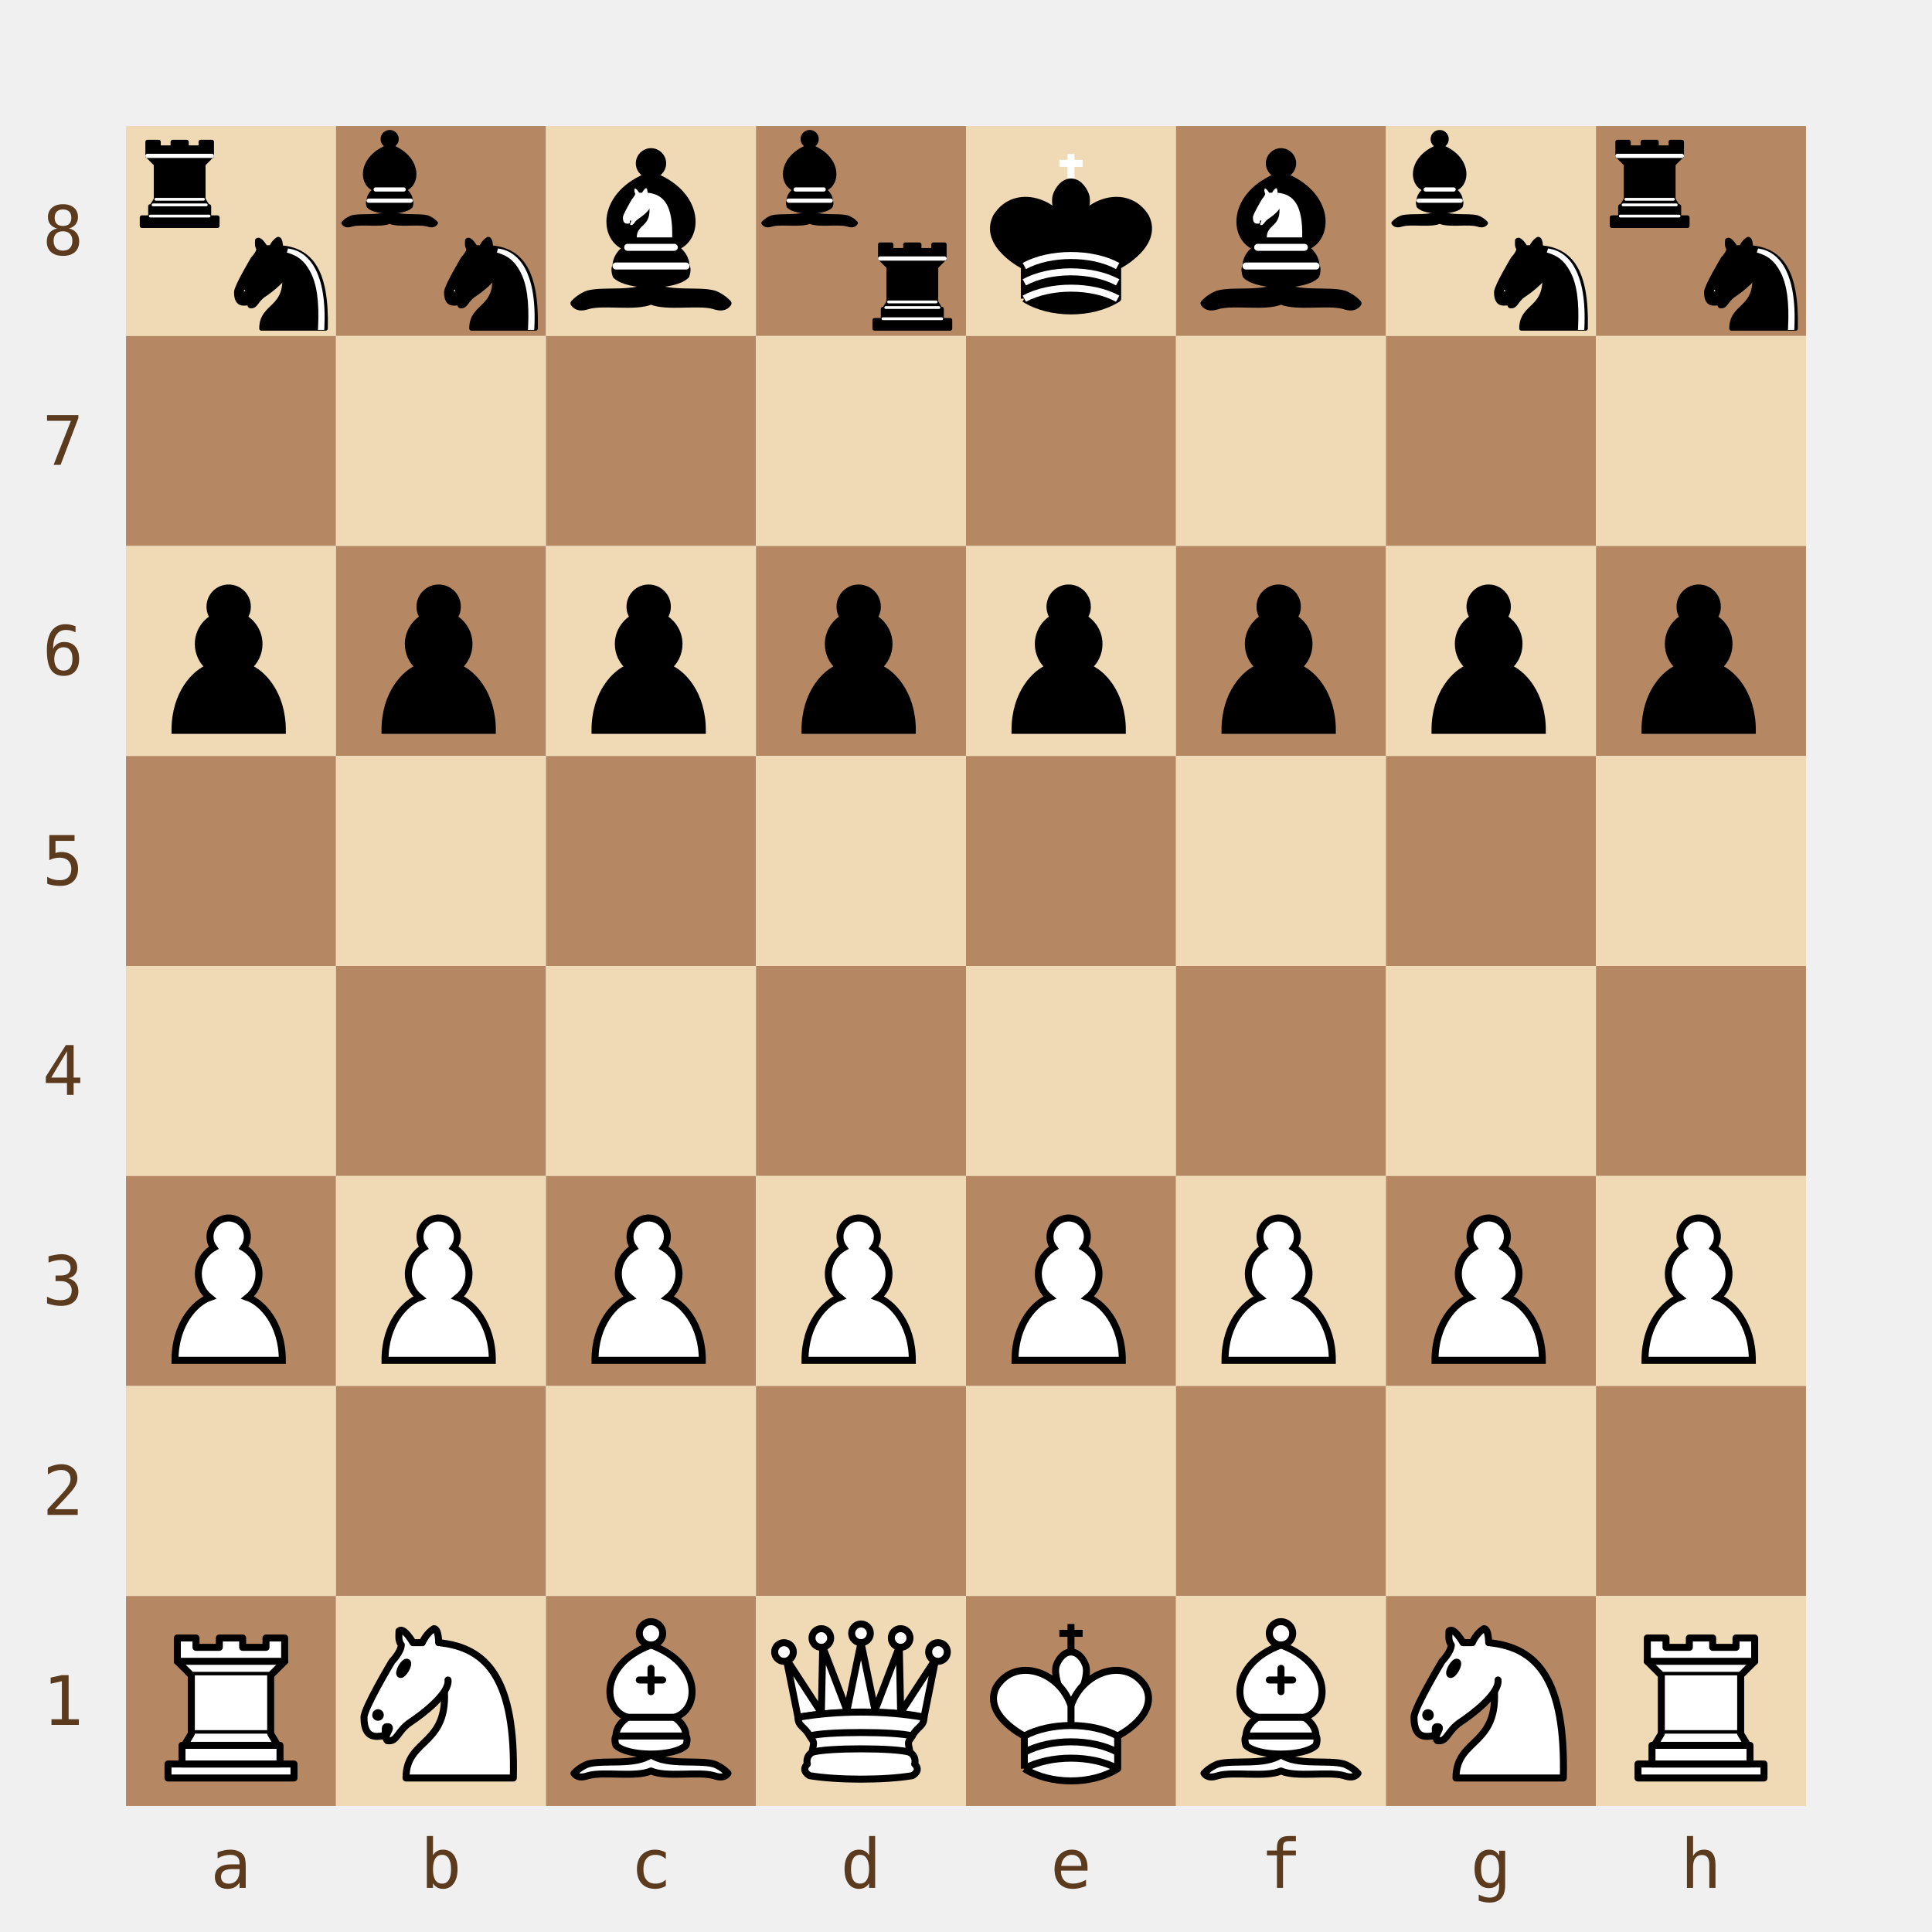
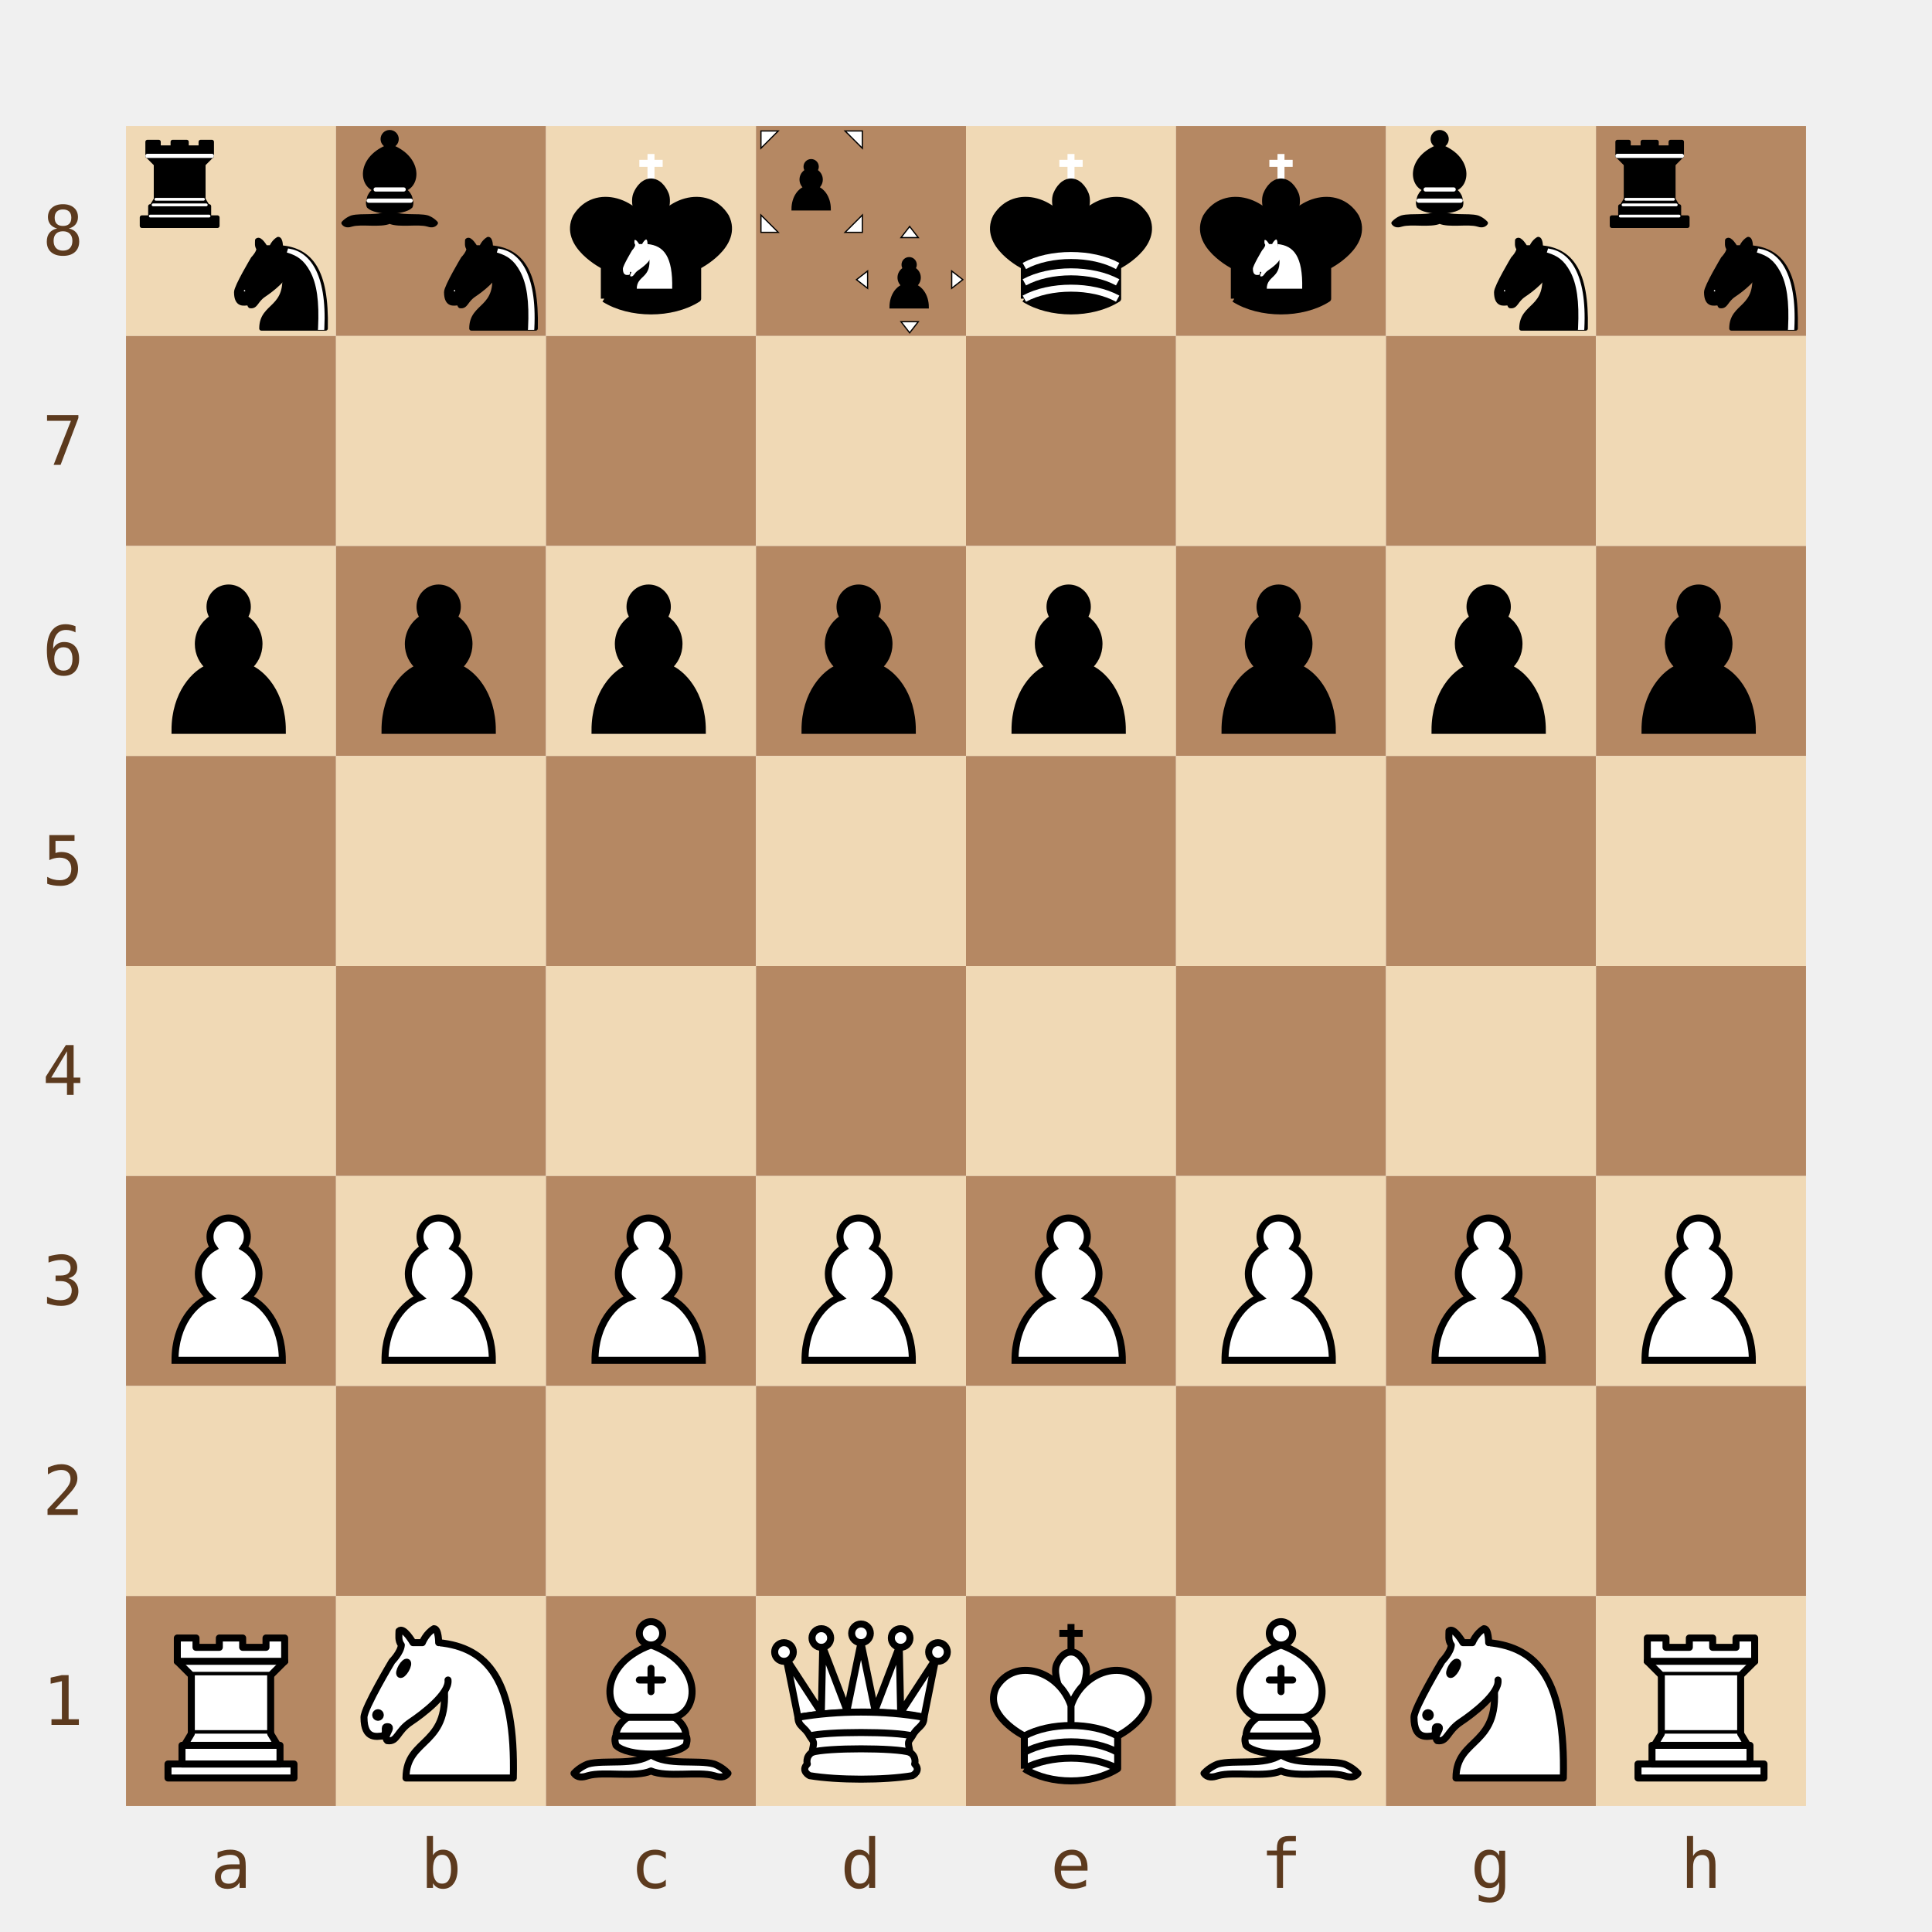
<svg xmlns="http://www.w3.org/2000/svg" width="368" height="368" viewBox="0 0 368 368">
  <defs>
    <symbol id="piece-l" viewBox="0 0 45 45">
      <g transform="translate(-2,-2) scale(0.6)">
        <g style="fill:#000;stroke:#000;stroke-width:1.5;stroke-linecap:round;stroke-linejoin:round">
          <path d="M 9,39 L 36,39 L 36,36 L 9,36 L 9,39 z" />
          <path d="M 12,36 L 12,32 L 33,32 L 33,36 L 12,36 z" />
          <path d="M 11,14 L 11,9 L 15,9 L 15,11 L 20,11 L 20,9 L 25,9 L 25,11 L 30,11 L 30,9 L 34,9 L 34,14" />
          <path d="M 34,14 L 31,17 L 14,17 L 11,14" />
          <path d="M 31,17 L 31,29.5 L 14,29.5 L 14,17" />
          <path d="M 31,29.5 L 32.5,32 L 12.5,32 L 14,29.5" />
          <path d="M 11,14 L 34,14" style="fill:none;stroke:#fff;stroke-linejoin:miter" />
          <path d="M 12,35.5 L 33,35.5" style="fill:none;stroke:#fff;stroke-width:1" />
          <path d="M 13,31.5 L 32,31.5" style="fill:none;stroke:#fff;stroke-width:1" />
          <path d="M 14,29.5 L 31,29.5" style="fill:none;stroke:#fff;stroke-width:1" />
        </g>
      </g>
      <g transform="translate(20,20) scale(0.6)">
        <g style="fill:none;stroke:#000;stroke-width:1.5;stroke-linecap:round;stroke-linejoin:round">
          <path d="M 22,10 C 32.5,11 38.5,18 38,39 L 15,39 C 15,30 25,32.5 23,18" style="fill:#000" />
          <path d="M 24,18 C 24.38,20.91 18.45,25.37 16,27 C 13,29 13.18,31.34 11,31 C 9.958,30.06 12.41,27.96 11,28 C 10,28 11.19,29.23 10,30 C 9,30 5.997,31 6,26 C 6,24 12,14 12,14 C 12,14 13.89,12.1 14,10.5 C 13.27,9.506 13.5,8.5 13.5,7.5 C 14.5,6.5 16.5,10 16.5,10 L 18.5,10 C 18.5,10 19.28,8.008 21,7 C 22,7 22,10 22,10" style="fill:#000" />
          <path d="M 9.5,25.5 A 0.5,0.5 0 1 1 8.5,25.5 A 0.5,0.5 0 1 1 9.5,25.5 z" style="fill:#fff" />
          <path d="M 15,15.5 A 0.5,1.5 0 1 1 14,15.5 A 0.5,1.5 0 1 1 15,15.5 z" transform="matrix(0.866,0.5,-0.5,0.866,9.693,-5.173)" style="fill:#fff" />
          <path d="M 24.55,10.4 L 24.1,11.85 L 24.6,12 C 27.75,13 30.25,14.49 32.5,18.75 C 34.75,23.01 35.75,29.06 35.25,39 L 35.2,39.5 L 37.45,39.5 L 37.5,39 C 38,28.94 36.62,22.15 34.25,17.66 C 31.88,13.17 28.46,11.02 25.06,10.5 L 24.55,10.4 z" style="fill:#fff;stroke:none" />
        </g>
      </g>
    </symbol>
    <symbol id="piece-h" viewBox="0 0 45 45">
      <g transform="translate(-2,-2) scale(0.6)">
        <g style="fill:none;stroke:#000;stroke-width:1.5;stroke-linecap:round;stroke-linejoin:round">
          <g style="fill:#000;stroke-linecap:butt">
            <path d="M 9,36 C 12.39,35.03 19.11,36.43 22.5,34 C 25.89,36.43 32.61,35.03 36,36 C 36,36 37.65,36.54 39,38 C 38.32,38.97 37.2,38.91 36,38.5 C 32.61,37.53 25.89,38.96 22.5,37.5 C 19.11,38.96 12.39,37.53 9,38.5 C 7.8,38.91 6.68,38.97 6,38 C 7.35,36.54 9,36 9,36 z" />
            <path d="M 15,32 C 17.5,34.5 27.5,34.5 30,32 C 30.5,30.5 30,30 30,30 C 30,27.5 27.5,26 27.5,26 C 33,24.5 33.5,14.5 22.5,10.5 C 11.5,14.5 12,24.5 17.5,26 C 17.5,26 15,27.5 15,30 C 15,30 14.5,30.5 15,32 z" />
            <path d="M 25,8 A 2.5,2.5 0 1 1 20,8 A 2.5,2.5 0 1 1 25,8 z" />
          </g>
          <path d="M 17.5,26 L 27.5,26 M 15,30 L 30,30" style="fill:none;stroke:#fff;stroke-linejoin:miter" />
        </g>
      </g>
      <g transform="translate(20,20) scale(0.6)">
        <g style="fill:none;stroke:#000;stroke-width:1.5;stroke-linecap:round;stroke-linejoin:round">
          <path d="M 22,10 C 32.5,11 38.5,18 38,39 L 15,39 C 15,30 25,32.5 23,18" style="fill:#000" />
          <path d="M 24,18 C 24.38,20.91 18.45,25.37 16,27 C 13,29 13.18,31.34 11,31 C 9.958,30.06 12.41,27.96 11,28 C 10,28 11.19,29.23 10,30 C 9,30 5.997,31 6,26 C 6,24 12,14 12,14 C 12,14 13.89,12.1 14,10.5 C 13.27,9.506 13.5,8.5 13.5,7.5 C 14.5,6.5 16.5,10 16.5,10 L 18.5,10 C 18.5,10 19.28,8.008 21,7 C 22,7 22,10 22,10" style="fill:#000" />
          <path d="M 9.5,25.5 A 0.5,0.5 0 1 1 8.5,25.5 A 0.5,0.5 0 1 1 9.5,25.5 z" style="fill:#fff" />
          <path d="M 15,15.5 A 0.5,1.5 0 1 1 14,15.5 A 0.5,1.5 0 1 1 15,15.5 z" transform="matrix(0.866,0.5,-0.5,0.866,9.693,-5.173)" style="fill:#fff" />
          <path d="M 24.55,10.4 L 24.1,11.85 L 24.6,12 C 27.75,13 30.25,14.49 32.5,18.75 C 34.75,23.01 35.75,29.06 35.25,39 L 35.2,39.5 L 37.45,39.5 L 37.5,39 C 38,28.94 36.62,22.15 34.25,17.66 C 31.88,13.17 28.46,11.02 25.06,10.5 L 24.55,10.4 z" style="fill:#fff;stroke:none" />
        </g>
      </g>
    </symbol>
-     <symbol id="piece-a" viewBox="0 0 45 45">
-       <g style="fill:none;stroke:#000;stroke-width:1.5;stroke-linecap:round;stroke-linejoin:round">
-         <g style="fill:#000;stroke-linecap:butt">
-           <path d="M 9,36 C 12.39,35.03 19.11,36.43 22.5,34 C 25.89,36.43 32.61,35.03 36,36 C 36,36 37.65,36.54 39,38 C 38.32,38.97 37.2,38.91 36,38.5 C 32.61,37.53 25.89,38.96 22.5,37.5 C 19.11,38.96 12.39,37.53 9,38.5 C 7.8,38.91 6.68,38.97 6,38 C 7.35,36.54 9,36 9,36 z" />
-           <path d="M 15,32 C 17.5,34.5 27.5,34.5 30,32 C 30.5,30.5 30,30 30,30 C 30,27.5 27.5,26 27.5,26 C 33,24.5 33.5,14.5 22.5,10.5 C 11.5,14.5 12,24.5 17.5,26 C 17.5,26 15,27.5 15,30 C 15,30 14.5,30.5 15,32 z" />
-           <path d="M 25,8 A 2.5,2.5 0 1 1 20,8 A 2.5,2.5 0 1 1 25,8 z" />
-         </g>
-         <path d="M 17.5,26 L 27.5,26 M 15,30 L 30,30" style="fill:none;stroke:#fff;stroke-linejoin:miter" />
-         <g transform="translate(14.5,11) scale(0.33)">
-           <path d="M 22,10 C 32.5,11 38.5,18 38,39 L 15,39 C 15,30 25,32.5 23,18" style="fill:#fff;stroke:none" />
-           <path d="M 24,18 C 24.38,20.91 18.45,25.37 16,27 C 13,29 13.18,31.34 11,31 C 9.958,30.06 12.41,27.96 11,28 C 10,28 11.19,29.23 10,30 C 9,30 5.997,31 6,26 C 6,24 12,14 12,14 C 12,14 13.89,12.1 14,10.5 C 13.27,9.506 13.5,8.5 13.5,7.5 C 14.5,6.5 16.5,10 16.5,10 L 18.5,10 C 18.5,10 19.28,8.008 21,7 C 22,7 22,10 22,10" style="fill:#fff;stroke:none" />
-         </g>
+     <symbol id="piece-w" viewBox="0 0 45 45">
+       <g style="fill:#000;stroke:#000;stroke-width:1.5;stroke-linejoin:round">
+         <path d="M 22.5,11.63 L 22.5,6" style="fill:none;stroke:#fff;stroke-linejoin:miter" />
+         <path d="M 20,8 L 25,8" style="fill:none;stroke:#fff;stroke-linejoin:miter" />
+         <path d="M 22.5,25 C 22.5,25 27,17.5 25.5,14.5 C 25.5,14.5 24.5,12 22.5,12 C 20.5,12 19.5,14.5 19.5,14.5 C 18,17.5 22.5,25 22.5,25" />
+         <path d="M 12.5,37 C 18,40.5 27,40.5 32.5,37 L 32.5,30 C 32.5,30 41.5,25.5 38.5,19.5 C 34.5,13 25,16 22.5,23.5 L 22.5,27 L 22.5,23.5 C 20,16 10.5,13 6.5,19.5 C 3.5,25.5 12.5,30 12.5,30 L 12.5,37" />
+       </g>
+       <g transform="translate(14.5,22) scale(0.33)">
+         <path d="M 22,10 C 32.5,11 38.5,18 38,39 L 15,39 C 15,30 25,32.5 23,18" style="fill:#fff;stroke:none" />
+         <path d="M 24,18 C 24.38,20.91 18.45,25.37 16,27 C 13,29 13.18,31.34 11,31 C 9.958,30.06 12.41,27.96 11,28 C 10,28 11.19,29.23 10,30 C 9,30 5.997,31 6,26 C 6,24 12,14 12,14 C 12,14 13.89,12.1 14,10.5 C 13.27,9.506 13.5,8.5 13.5,7.5 C 14.5,6.5 16.5,10 16.5,10 L 18.5,10 C 18.5,10 19.28,8.008 21,7 C 22,7 22,10 22,10" style="fill:#fff;stroke:none" />
      </g>
    </symbol>
    <symbol id="piece-y" viewBox="0 0 45 45">
-       <g transform="translate(-2,-2) scale(0.6)">
-         <g style="fill:none;stroke:#000;stroke-width:1.5;stroke-linecap:round;stroke-linejoin:round">
-           <g style="fill:#000;stroke-linecap:butt">
-             <path d="M 9,36 C 12.39,35.03 19.11,36.43 22.5,34 C 25.89,36.43 32.61,35.03 36,36 C 36,36 37.65,36.54 39,38 C 38.32,38.97 37.2,38.91 36,38.5 C 32.61,37.53 25.89,38.96 22.5,37.5 C 19.11,38.96 12.39,37.53 9,38.5 C 7.8,38.91 6.68,38.97 6,38 C 7.35,36.54 9,36 9,36 z" />
-             <path d="M 15,32 C 17.5,34.5 27.5,34.5 30,32 C 30.5,30.5 30,30 30,30 C 30,27.5 27.5,26 27.5,26 C 33,24.5 33.5,14.5 22.5,10.5 C 11.5,14.5 12,24.5 17.5,26 C 17.5,26 15,27.5 15,30 C 15,30 14.5,30.5 15,32 z" />
-             <path d="M 25,8 A 2.5,2.5 0 1 1 20,8 A 2.5,2.5 0 1 1 25,8 z" />
-           </g>
-           <path d="M 17.5,26 L 27.5,26 M 15,30 L 30,30" style="fill:none;stroke:#fff;stroke-linejoin:miter" />
-         </g>
-       </g>
-       <g transform="translate(20,20) scale(0.6)">
-         <g style="fill:#000;stroke:#000;stroke-width:1.5;stroke-linecap:round;stroke-linejoin:round">
-           <path d="M 9,39 L 36,39 L 36,36 L 9,36 L 9,39 z" />
-           <path d="M 12,36 L 12,32 L 33,32 L 33,36 L 12,36 z" />
-           <path d="M 11,14 L 11,9 L 15,9 L 15,11 L 20,11 L 20,9 L 25,9 L 25,11 L 30,11 L 30,9 L 34,9 L 34,14" />
-           <path d="M 34,14 L 31,17 L 14,17 L 11,14" />
-           <path d="M 31,17 L 31,29.5 L 14,29.5 L 14,17" />
-           <path d="M 31,29.5 L 32.5,32 L 12.5,32 L 14,29.5" />
-           <path d="M 11,14 L 34,14" style="fill:none;stroke:#fff;stroke-linejoin:miter" />
-           <path d="M 12,35.5 L 33,35.5" style="fill:none;stroke:#fff;stroke-width:1" />
-           <path d="M 13,31.5 L 32,31.5" style="fill:none;stroke:#fff;stroke-width:1" />
-           <path d="M 14,29.5 L 31,29.5" style="fill:none;stroke:#fff;stroke-width:1" />
-         </g>
+       <g transform="translate(0,0) scale(0.53)">
+         <g transform="translate(8,8) scale(0.65)">
+           <path d="M 22,9 C 19.79,9 18,10.79 18,13 C 18,13.89 18.29,14.71 18.78,15.38 C 16.83,16.5 15.5,18.59 15.5,21 C 15.5,23.03 16.44,24.84 17.91,26.03 C 14.91,27.09 10.5,31.58 10.5,39.5 L 33.5,39.5 C 33.5,31.58 29.09,27.09 26.09,26.03 C 27.56,24.84 28.5,23.03 28.5,21 C 28.5,18.59 27.17,16.5 25.22,15.38 C 25.71,14.71 26,13.89 26,13 C 26,10.79 24.21,9 22,9 z" style="fill:#000;stroke:#000;stroke-width:1.5;stroke-linecap:round" />
+         </g>
+         <polygon points="2,2 2,9 9,2" style="fill:#fff;stroke:#000;stroke-width:0.5" />
+         <polygon points="43,2 43,9 36,2" style="fill:#fff;stroke:#000;stroke-width:0.5" />
+         <polygon points="2,43 2,36 9,43" style="fill:#fff;stroke:#000;stroke-width:0.5" />
+         <polygon points="43,43 43,36 36,43" style="fill:#fff;stroke:#000;stroke-width:0.5" />
+       </g>
+       <g transform="translate(21,21) scale(0.53)">
+         <g transform="translate(8,8) scale(0.65)">
+           <path d="M 22,9 C 19.79,9 18,10.79 18,13 C 18,13.89 18.29,14.71 18.78,15.38 C 16.83,16.5 15.5,18.59 15.5,21 C 15.5,23.03 16.44,24.84 17.91,26.03 C 14.91,27.09 10.5,31.58 10.5,39.5 L 33.5,39.5 C 33.5,31.58 29.09,27.09 26.09,26.03 C 27.56,24.84 28.5,23.03 28.5,21 C 28.5,18.59 27.17,16.5 25.22,15.38 C 25.71,14.71 26,13.89 26,13 C 26,10.79 24.21,9 22,9 z" style="fill:#000;stroke:#000;stroke-width:1.5;stroke-linecap:round" />
+         </g>
+         <polygon points="22.5,1 19,5.5 26,5.5" style="fill:#fff;stroke:#000;stroke-width:0.5" />
+         <polygon points="22.5,44 19,39.5 26,39.5" style="fill:#fff;stroke:#000;stroke-width:0.5" />
+         <polygon points="1,22.5 5.5,19 5.5,26" style="fill:#fff;stroke:#000;stroke-width:0.5" />
+         <polygon points="44,22.5 39.5,19 39.5,26" style="fill:#fff;stroke:#000;stroke-width:0.5" />
      </g>
    </symbol>
    <symbol id="piece-k" viewBox="0 0 45 45">
      <g style="fill:#000;stroke:#000;stroke-width:1.5;stroke-linejoin:round">
        <path d="M 22.5,11.63 L 22.5,6" style="fill:none;stroke:#fff;stroke-linejoin:miter" />
        <path d="M 20,8 L 25,8" style="fill:none;stroke:#fff;stroke-linejoin:miter" />
        <path d="M 22.5,25 C 22.5,25 27,17.5 25.5,14.5 C 25.5,14.5 24.5,12 22.5,12 C 20.5,12 19.5,14.5 19.5,14.5 C 18,17.5 22.5,25 22.5,25" />
        <path d="M 12.5,37 C 18,40.5 27,40.5 32.5,37 L 32.5,30 C 32.5,30 41.5,25.5 38.5,19.5 C 34.5,13 25,16 22.5,23.5 L 22.5,27 L 22.5,23.5 C 20,16 10.5,13 6.5,19.5 C 3.5,25.5 12.5,30 12.5,30 L 12.5,37" />
        <path d="M 12.5,30 C 18,27 27,27 32.5,30" style="fill:none;stroke:#fff" />
        <path d="M 12.5,33.5 C 18,30.5 27,30.5 32.5,33.5" style="fill:none;stroke:#fff" />
        <path d="M 12.5,37 C 18,34 27,34 32.5,37" style="fill:none;stroke:#fff" />
      </g>
    </symbol>
    <symbol id="piece-p" viewBox="0 0 45 45">
      <path d="M 22,9 C 19.79,9 18,10.79 18,13 C 18,13.89 18.29,14.71 18.78,15.38 C 16.83,16.5 15.5,18.59 15.5,21 C 15.5,23.03 16.44,24.84 17.91,26.03 C 14.91,27.09 10.5,31.58 10.5,39.5 L 33.5,39.5 C 33.5,31.58 29.09,27.09 26.09,26.03 C 27.56,24.84 28.5,23.03 28.5,21 C 28.5,18.59 27.17,16.5 25.22,15.38 C 25.71,14.71 26,13.89 26,13 C 26,10.79 24.21,9 22,9 z" style="fill:#000;stroke:#000;stroke-width:1.5;stroke-linecap:round" />
    </symbol>
    <symbol id="piece-P" viewBox="0 0 45 45">
      <path d="M 22,9 C 19.79,9 18,10.79 18,13 C 18,13.89 18.29,14.71 18.78,15.38 C 16.83,16.5 15.5,18.59 15.5,21 C 15.5,23.03 16.44,24.84 17.91,26.03 C 14.91,27.09 10.5,31.58 10.5,39.5 L 33.5,39.5 C 33.5,31.58 29.09,27.09 26.09,26.03 C 27.56,24.84 28.5,23.03 28.5,21 C 28.5,18.59 27.17,16.5 25.22,15.38 C 25.71,14.71 26,13.89 26,13 C 26,10.79 24.21,9 22,9 z" style="fill:#fff;stroke:#000;stroke-width:1.5;stroke-linecap:round" />
    </symbol>
    <symbol id="piece-R" viewBox="0 0 45 45">
      <g style="fill:#fff;stroke:#000;stroke-width:1.5;stroke-linecap:round;stroke-linejoin:round">
        <path d="M 9,39 L 36,39 L 36,36 L 9,36 L 9,39 z" />
        <path d="M 12,36 L 12,32 L 33,32 L 33,36 L 12,36 z" />
        <path d="M 11,14 L 11,9 L 15,9 L 15,11 L 20,11 L 20,9 L 25,9 L 25,11 L 30,11 L 30,9 L 34,9 L 34,14" />
        <path d="M 34,14 L 31,17 L 14,17 L 11,14" />
        <path d="M 31,17 L 31,29.5 L 14,29.5 L 14,17" />
        <path d="M 31,29.5 L 32.5,32 L 12.5,32 L 14,29.5" />
        <path d="M 11,14 L 34,14" style="fill:none" />
      </g>
    </symbol>
    <symbol id="piece-N" viewBox="0 0 45 45">
      <g style="fill:none;stroke:#000;stroke-width:1.5;stroke-linecap:round;stroke-linejoin:round">
        <path d="M 22,10 C 32.5,11 38.5,18 38,39 L 15,39 C 15,30 25,32.5 23,18" style="fill:#fff" />
        <path d="M 24,18 C 24.38,20.91 18.45,25.37 16,27 C 13,29 13.18,31.34 11,31 C 9.958,30.06 12.41,27.96 11,28 C 10,28 11.19,29.23 10,30 C 9,30 5.997,31 6,26 C 6,24 12,14 12,14 C 12,14 13.89,12.1 14,10.5 C 13.27,9.506 13.5,8.5 13.5,7.5 C 14.5,6.5 16.5,10 16.5,10 L 18.5,10 C 18.5,10 19.28,8.008 21,7 C 22,7 22,10 22,10" style="fill:#fff" />
        <path d="M 9.5,25.5 A 0.5,0.5 0 1 1 8.5,25.5 A 0.5,0.5 0 1 1 9.5,25.5 z" style="fill:#000" />
        <path d="M 15,15.5 A 0.5,1.5 0 1 1 14,15.5 A 0.5,1.5 0 1 1 15,15.5 z" transform="matrix(0.866,0.5,-0.5,0.866,9.693,-5.173)" style="fill:#000" />
      </g>
    </symbol>
    <symbol id="piece-B" viewBox="0 0 45 45">
      <g style="fill:none;stroke:#000;stroke-width:1.5;stroke-linecap:round;stroke-linejoin:round">
        <g style="fill:#fff;stroke-linecap:butt">
          <path d="M 9,36 C 12.39,35.03 19.11,36.43 22.5,34 C 25.89,36.43 32.61,35.03 36,36 C 36,36 37.65,36.54 39,38 C 38.32,38.97 37.2,38.91 36,38.5 C 32.61,37.53 25.89,38.96 22.5,37.5 C 19.11,38.96 12.39,37.53 9,38.5 C 7.8,38.91 6.68,38.97 6,38 C 7.35,36.54 9,36 9,36 z" />
          <path d="M 15,32 C 17.5,34.5 27.5,34.5 30,32 C 30.5,30.5 30,30 30,30 C 30,27.5 27.5,26 27.5,26 C 33,24.5 33.5,14.5 22.5,10.5 C 11.5,14.5 12,24.5 17.5,26 C 17.5,26 15,27.5 15,30 C 15,30 14.5,30.5 15,32 z" />
          <path d="M 25,8 A 2.5,2.5 0 1 1 20,8 A 2.5,2.5 0 1 1 25,8 z" />
        </g>
        <path d="M 17.5,26 L 27.5,26 M 15,30 L 30,30 M 22.5,15.5 L 22.5,20.5 M 20,18 L 25,18" style="fill:none;stroke:#000;stroke-linejoin:miter" />
      </g>
    </symbol>
    <symbol id="piece-Q" viewBox="0 0 45 45">
      <g style="fill:#fff;stroke:#000;stroke-width:1.5;stroke-linejoin:round">
        <path d="M 9,26 C 17.5,24.5 30,24.5 36,26 L 38.5,13.5 L 31,25 L 30.7,10.9 L 25.5,24.5 L 22.5,10 L 19.5,24.5 L 14.3,10.9 L 14,25 L 6.5,13.5 L 9,26 z" />
        <path d="M 9,26 C 9,28 10.5,28 11.5,30 C 12.5,31.5 12.5,31 12,33.5 C 10.5,34.5 11,36 11,36 C 9.5,37.5 11.5,38.5 11.5,38.5 C 17.5,39.5 27.5,39.5 33.5,38.5 C 33.5,38.5 35.5,37.5 34,36 C 34,36 34.5,34.5 33,33.5 C 32.5,31 32.5,31.5 33.5,30 C 34.5,28 36,28 36,26 C 27.5,24.5 17.5,24.5 9,26 z" />
        <path d="M 11.5,30 C 15,29 30,29 33.5,30" style="fill:none" />
        <path d="M 12,33.5 C 15,32.5 30,32.5 33,33.5" style="fill:none" />
        <circle cx="6" cy="12" r="2" />
        <circle cx="14" cy="9" r="2" />
        <circle cx="22.5" cy="8" r="2" />
        <circle cx="31" cy="9" r="2" />
        <circle cx="39" cy="12" r="2" />
      </g>
    </symbol>
    <symbol id="piece-K" viewBox="0 0 45 45">
      <g style="fill:#fff;stroke:#000;stroke-width:1.5;stroke-linejoin:round">
        <path d="M 22.5,11.63 L 22.5,6" style="fill:none;stroke-linejoin:miter" />
        <path d="M 20,8 L 25,8" style="fill:none;stroke-linejoin:miter" />
        <path d="M 22.5,25 C 22.5,25 27,17.5 25.5,14.5 C 25.5,14.5 24.5,12 22.5,12 C 20.5,12 19.5,14.5 19.5,14.5 C 18,17.5 22.5,25 22.5,25" />
        <path d="M 12.5,37 C 18,40.5 27,40.5 32.5,37 L 32.5,30 C 32.5,30 41.5,25.5 38.5,19.5 C 34.5,13 25,16 22.5,23.5 L 22.5,27 L 22.5,23.5 C 20,16 10.5,13 6.5,19.5 C 3.5,25.5 12.5,30 12.5,30 L 12.5,37" />
        <path d="M 12.5,30 C 18,27 27,27 32.5,30" />
        <path d="M 12.5,33.5 C 18,30.5 27,30.5 32.5,33.5" />
        <path d="M 12.5,37 C 18,34 27,34 32.5,37" />
      </g>
    </symbol>
  </defs>
  <rect x="24" y="24" width="40" height="40" fill="#f0d9b5" />
  <rect x="64" y="24" width="40" height="40" fill="#b58863" />
  <rect x="104" y="24" width="40" height="40" fill="#f0d9b5" />
  <rect x="144" y="24" width="40" height="40" fill="#b58863" />
  <rect x="184" y="24" width="40" height="40" fill="#f0d9b5" />
  <rect x="224" y="24" width="40" height="40" fill="#b58863" />
  <rect x="264" y="24" width="40" height="40" fill="#f0d9b5" />
  <rect x="304" y="24" width="40" height="40" fill="#b58863" />
  <rect x="24" y="64" width="40" height="40" fill="#b58863" />
  <rect x="64" y="64" width="40" height="40" fill="#f0d9b5" />
  <rect x="104" y="64" width="40" height="40" fill="#b58863" />
  <rect x="144" y="64" width="40" height="40" fill="#f0d9b5" />
  <rect x="184" y="64" width="40" height="40" fill="#b58863" />
  <rect x="224" y="64" width="40" height="40" fill="#f0d9b5" />
  <rect x="264" y="64" width="40" height="40" fill="#b58863" />
  <rect x="304" y="64" width="40" height="40" fill="#f0d9b5" />
  <rect x="24" y="104" width="40" height="40" fill="#f0d9b5" />
  <rect x="64" y="104" width="40" height="40" fill="#b58863" />
  <rect x="104" y="104" width="40" height="40" fill="#f0d9b5" />
  <rect x="144" y="104" width="40" height="40" fill="#b58863" />
  <rect x="184" y="104" width="40" height="40" fill="#f0d9b5" />
  <rect x="224" y="104" width="40" height="40" fill="#b58863" />
  <rect x="264" y="104" width="40" height="40" fill="#f0d9b5" />
  <rect x="304" y="104" width="40" height="40" fill="#b58863" />
  <rect x="24" y="144" width="40" height="40" fill="#b58863" />
  <rect x="64" y="144" width="40" height="40" fill="#f0d9b5" />
  <rect x="104" y="144" width="40" height="40" fill="#b58863" />
  <rect x="144" y="144" width="40" height="40" fill="#f0d9b5" />
  <rect x="184" y="144" width="40" height="40" fill="#b58863" />
  <rect x="224" y="144" width="40" height="40" fill="#f0d9b5" />
  <rect x="264" y="144" width="40" height="40" fill="#b58863" />
  <rect x="304" y="144" width="40" height="40" fill="#f0d9b5" />
  <rect x="24" y="184" width="40" height="40" fill="#f0d9b5" />
  <rect x="64" y="184" width="40" height="40" fill="#b58863" />
  <rect x="104" y="184" width="40" height="40" fill="#f0d9b5" />
  <rect x="144" y="184" width="40" height="40" fill="#b58863" />
  <rect x="184" y="184" width="40" height="40" fill="#f0d9b5" />
  <rect x="224" y="184" width="40" height="40" fill="#b58863" />
  <rect x="264" y="184" width="40" height="40" fill="#f0d9b5" />
  <rect x="304" y="184" width="40" height="40" fill="#b58863" />
  <rect x="24" y="224" width="40" height="40" fill="#b58863" />
  <rect x="64" y="224" width="40" height="40" fill="#f0d9b5" />
  <rect x="104" y="224" width="40" height="40" fill="#b58863" />
  <rect x="144" y="224" width="40" height="40" fill="#f0d9b5" />
  <rect x="184" y="224" width="40" height="40" fill="#b58863" />
  <rect x="224" y="224" width="40" height="40" fill="#f0d9b5" />
  <rect x="264" y="224" width="40" height="40" fill="#b58863" />
  <rect x="304" y="224" width="40" height="40" fill="#f0d9b5" />
  <rect x="24" y="264" width="40" height="40" fill="#f0d9b5" />
  <rect x="64" y="264" width="40" height="40" fill="#b58863" />
  <rect x="104" y="264" width="40" height="40" fill="#f0d9b5" />
  <rect x="144" y="264" width="40" height="40" fill="#b58863" />
  <rect x="184" y="264" width="40" height="40" fill="#f0d9b5" />
  <rect x="224" y="264" width="40" height="40" fill="#b58863" />
  <rect x="264" y="264" width="40" height="40" fill="#f0d9b5" />
  <rect x="304" y="264" width="40" height="40" fill="#b58863" />
  <rect x="24" y="304" width="40" height="40" fill="#b58863" />
  <rect x="64" y="304" width="40" height="40" fill="#f0d9b5" />
  <rect x="104" y="304" width="40" height="40" fill="#b58863" />
  <rect x="144" y="304" width="40" height="40" fill="#f0d9b5" />
  <rect x="184" y="304" width="40" height="40" fill="#b58863" />
  <rect x="224" y="304" width="40" height="40" fill="#f0d9b5" />
  <rect x="264" y="304" width="40" height="40" fill="#b58863" />
  <rect x="304" y="304" width="40" height="40" fill="#f0d9b5" />
  <use href="#piece-l" x="24" y="24" width="40" height="40" />
  <use href="#piece-h" x="64" y="24" width="40" height="40" />
-   <use href="#piece-a" x="104" y="24" width="40" height="40" />
+   <use href="#piece-w" x="104" y="24" width="40" height="40" />
  <use href="#piece-y" x="144" y="24" width="40" height="40" />
  <use href="#piece-k" x="184" y="24" width="40" height="40" />
-   <use href="#piece-a" x="224" y="24" width="40" height="40" />
+   <use href="#piece-w" x="224" y="24" width="40" height="40" />
  <use href="#piece-h" x="264" y="24" width="40" height="40" />
  <use href="#piece-l" x="304" y="24" width="40" height="40" />
  <use href="#piece-p" x="24" y="104" width="40" height="40" />
  <use href="#piece-p" x="64" y="104" width="40" height="40" />
  <use href="#piece-p" x="104" y="104" width="40" height="40" />
  <use href="#piece-p" x="144" y="104" width="40" height="40" />
  <use href="#piece-p" x="184" y="104" width="40" height="40" />
  <use href="#piece-p" x="224" y="104" width="40" height="40" />
  <use href="#piece-p" x="264" y="104" width="40" height="40" />
  <use href="#piece-p" x="304" y="104" width="40" height="40" />
  <use href="#piece-P" x="24" y="224" width="40" height="40" />
  <use href="#piece-P" x="64" y="224" width="40" height="40" />
  <use href="#piece-P" x="104" y="224" width="40" height="40" />
  <use href="#piece-P" x="144" y="224" width="40" height="40" />
  <use href="#piece-P" x="184" y="224" width="40" height="40" />
  <use href="#piece-P" x="224" y="224" width="40" height="40" />
  <use href="#piece-P" x="264" y="224" width="40" height="40" />
  <use href="#piece-P" x="304" y="224" width="40" height="40" />
  <use href="#piece-R" x="24" y="304" width="40" height="40" />
  <use href="#piece-N" x="64" y="304" width="40" height="40" />
  <use href="#piece-B" x="104" y="304" width="40" height="40" />
  <use href="#piece-Q" x="144" y="304" width="40" height="40" />
  <use href="#piece-K" x="184" y="304" width="40" height="40" />
  <use href="#piece-B" x="224" y="304" width="40" height="40" />
  <use href="#piece-N" x="264" y="304" width="40" height="40" />
  <use href="#piece-R" x="304" y="304" width="40" height="40" />
  <text x="44" y="359.6" text-anchor="middle" font-size="13" fill="#5c3a1e" font-family="monospace">a</text>
  <text x="84" y="359.6" text-anchor="middle" font-size="13" fill="#5c3a1e" font-family="monospace">b</text>
  <text x="124" y="359.6" text-anchor="middle" font-size="13" fill="#5c3a1e" font-family="monospace">c</text>
  <text x="164" y="359.6" text-anchor="middle" font-size="13" fill="#5c3a1e" font-family="monospace">d</text>
  <text x="204" y="359.6" text-anchor="middle" font-size="13" fill="#5c3a1e" font-family="monospace">e</text>
  <text x="244" y="359.6" text-anchor="middle" font-size="13" fill="#5c3a1e" font-family="monospace">f</text>
  <text x="284" y="359.6" text-anchor="middle" font-size="13" fill="#5c3a1e" font-family="monospace">g</text>
  <text x="324" y="359.6" text-anchor="middle" font-size="13" fill="#5c3a1e" font-family="monospace">h</text>
  <text x="12" y="48.55" text-anchor="middle" font-size="13" fill="#5c3a1e" font-family="monospace">8</text>
  <text x="12" y="88.55" text-anchor="middle" font-size="13" fill="#5c3a1e" font-family="monospace">7</text>
  <text x="12" y="128.55" text-anchor="middle" font-size="13" fill="#5c3a1e" font-family="monospace">6</text>
  <text x="12" y="168.55" text-anchor="middle" font-size="13" fill="#5c3a1e" font-family="monospace">5</text>
  <text x="12" y="208.55" text-anchor="middle" font-size="13" fill="#5c3a1e" font-family="monospace">4</text>
  <text x="12" y="248.55" text-anchor="middle" font-size="13" fill="#5c3a1e" font-family="monospace">3</text>
  <text x="12" y="288.55" text-anchor="middle" font-size="13" fill="#5c3a1e" font-family="monospace">2</text>
  <text x="12" y="328.55" text-anchor="middle" font-size="13" fill="#5c3a1e" font-family="monospace">1</text>
</svg>
